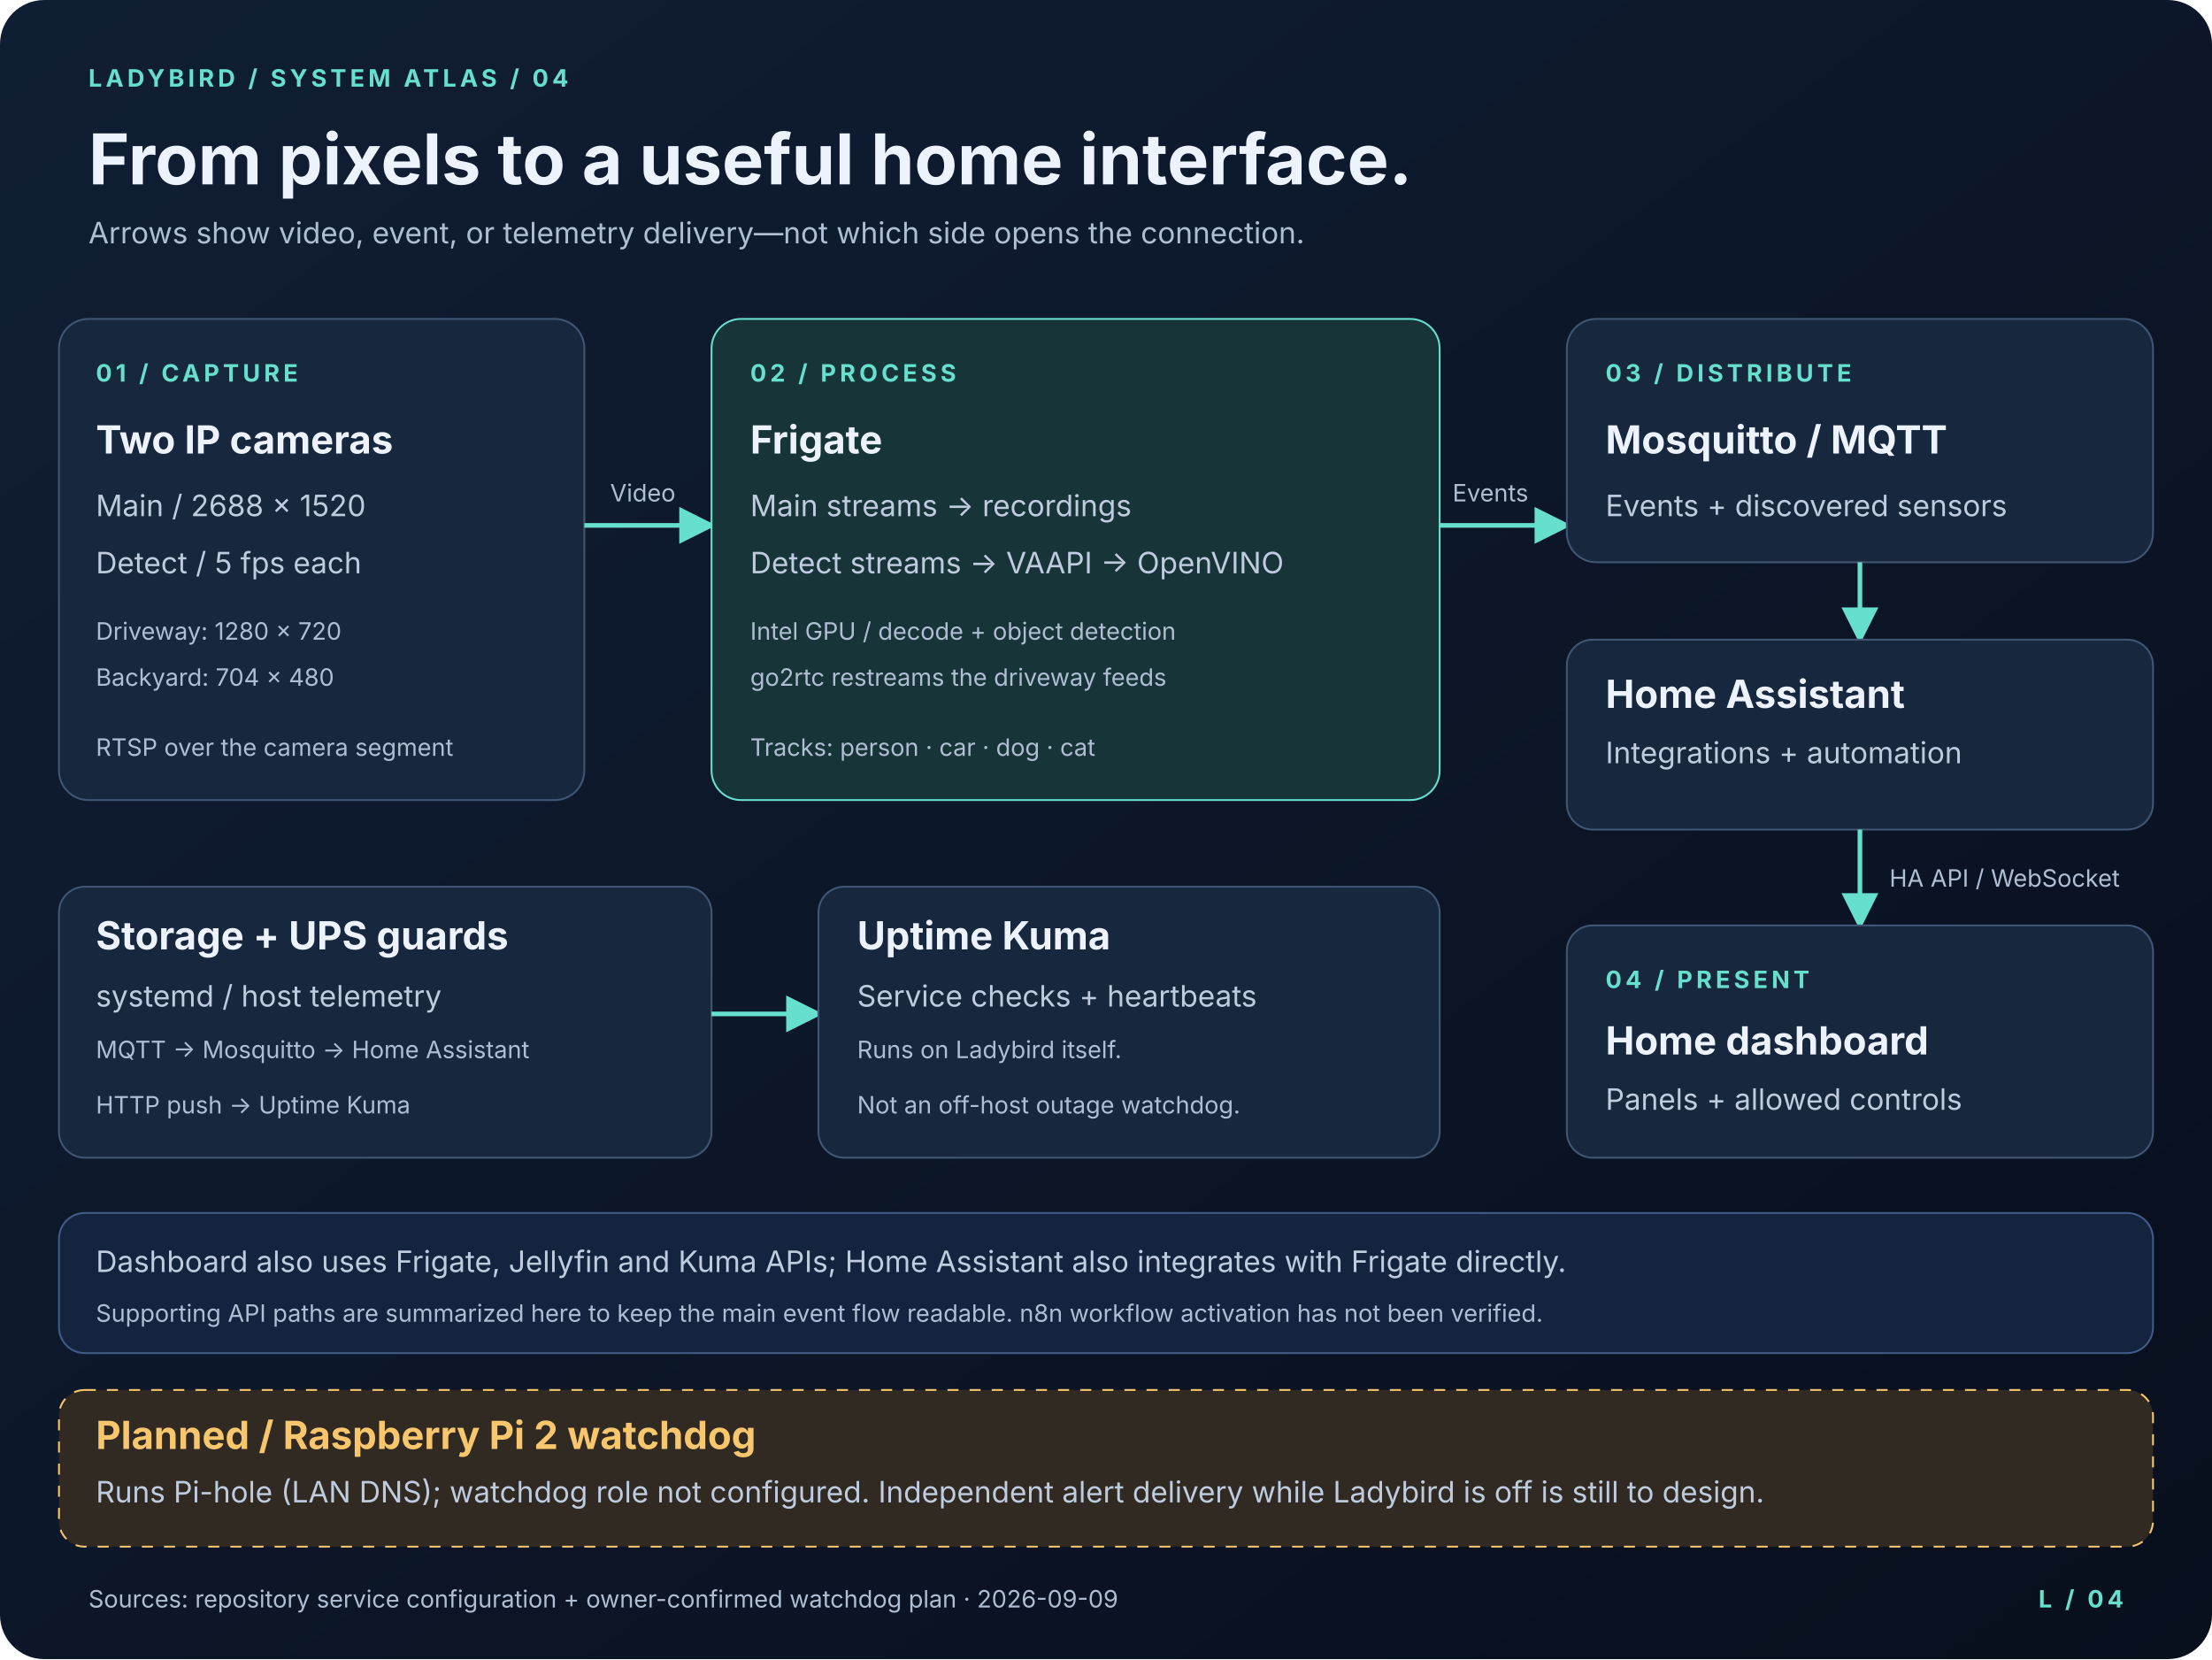
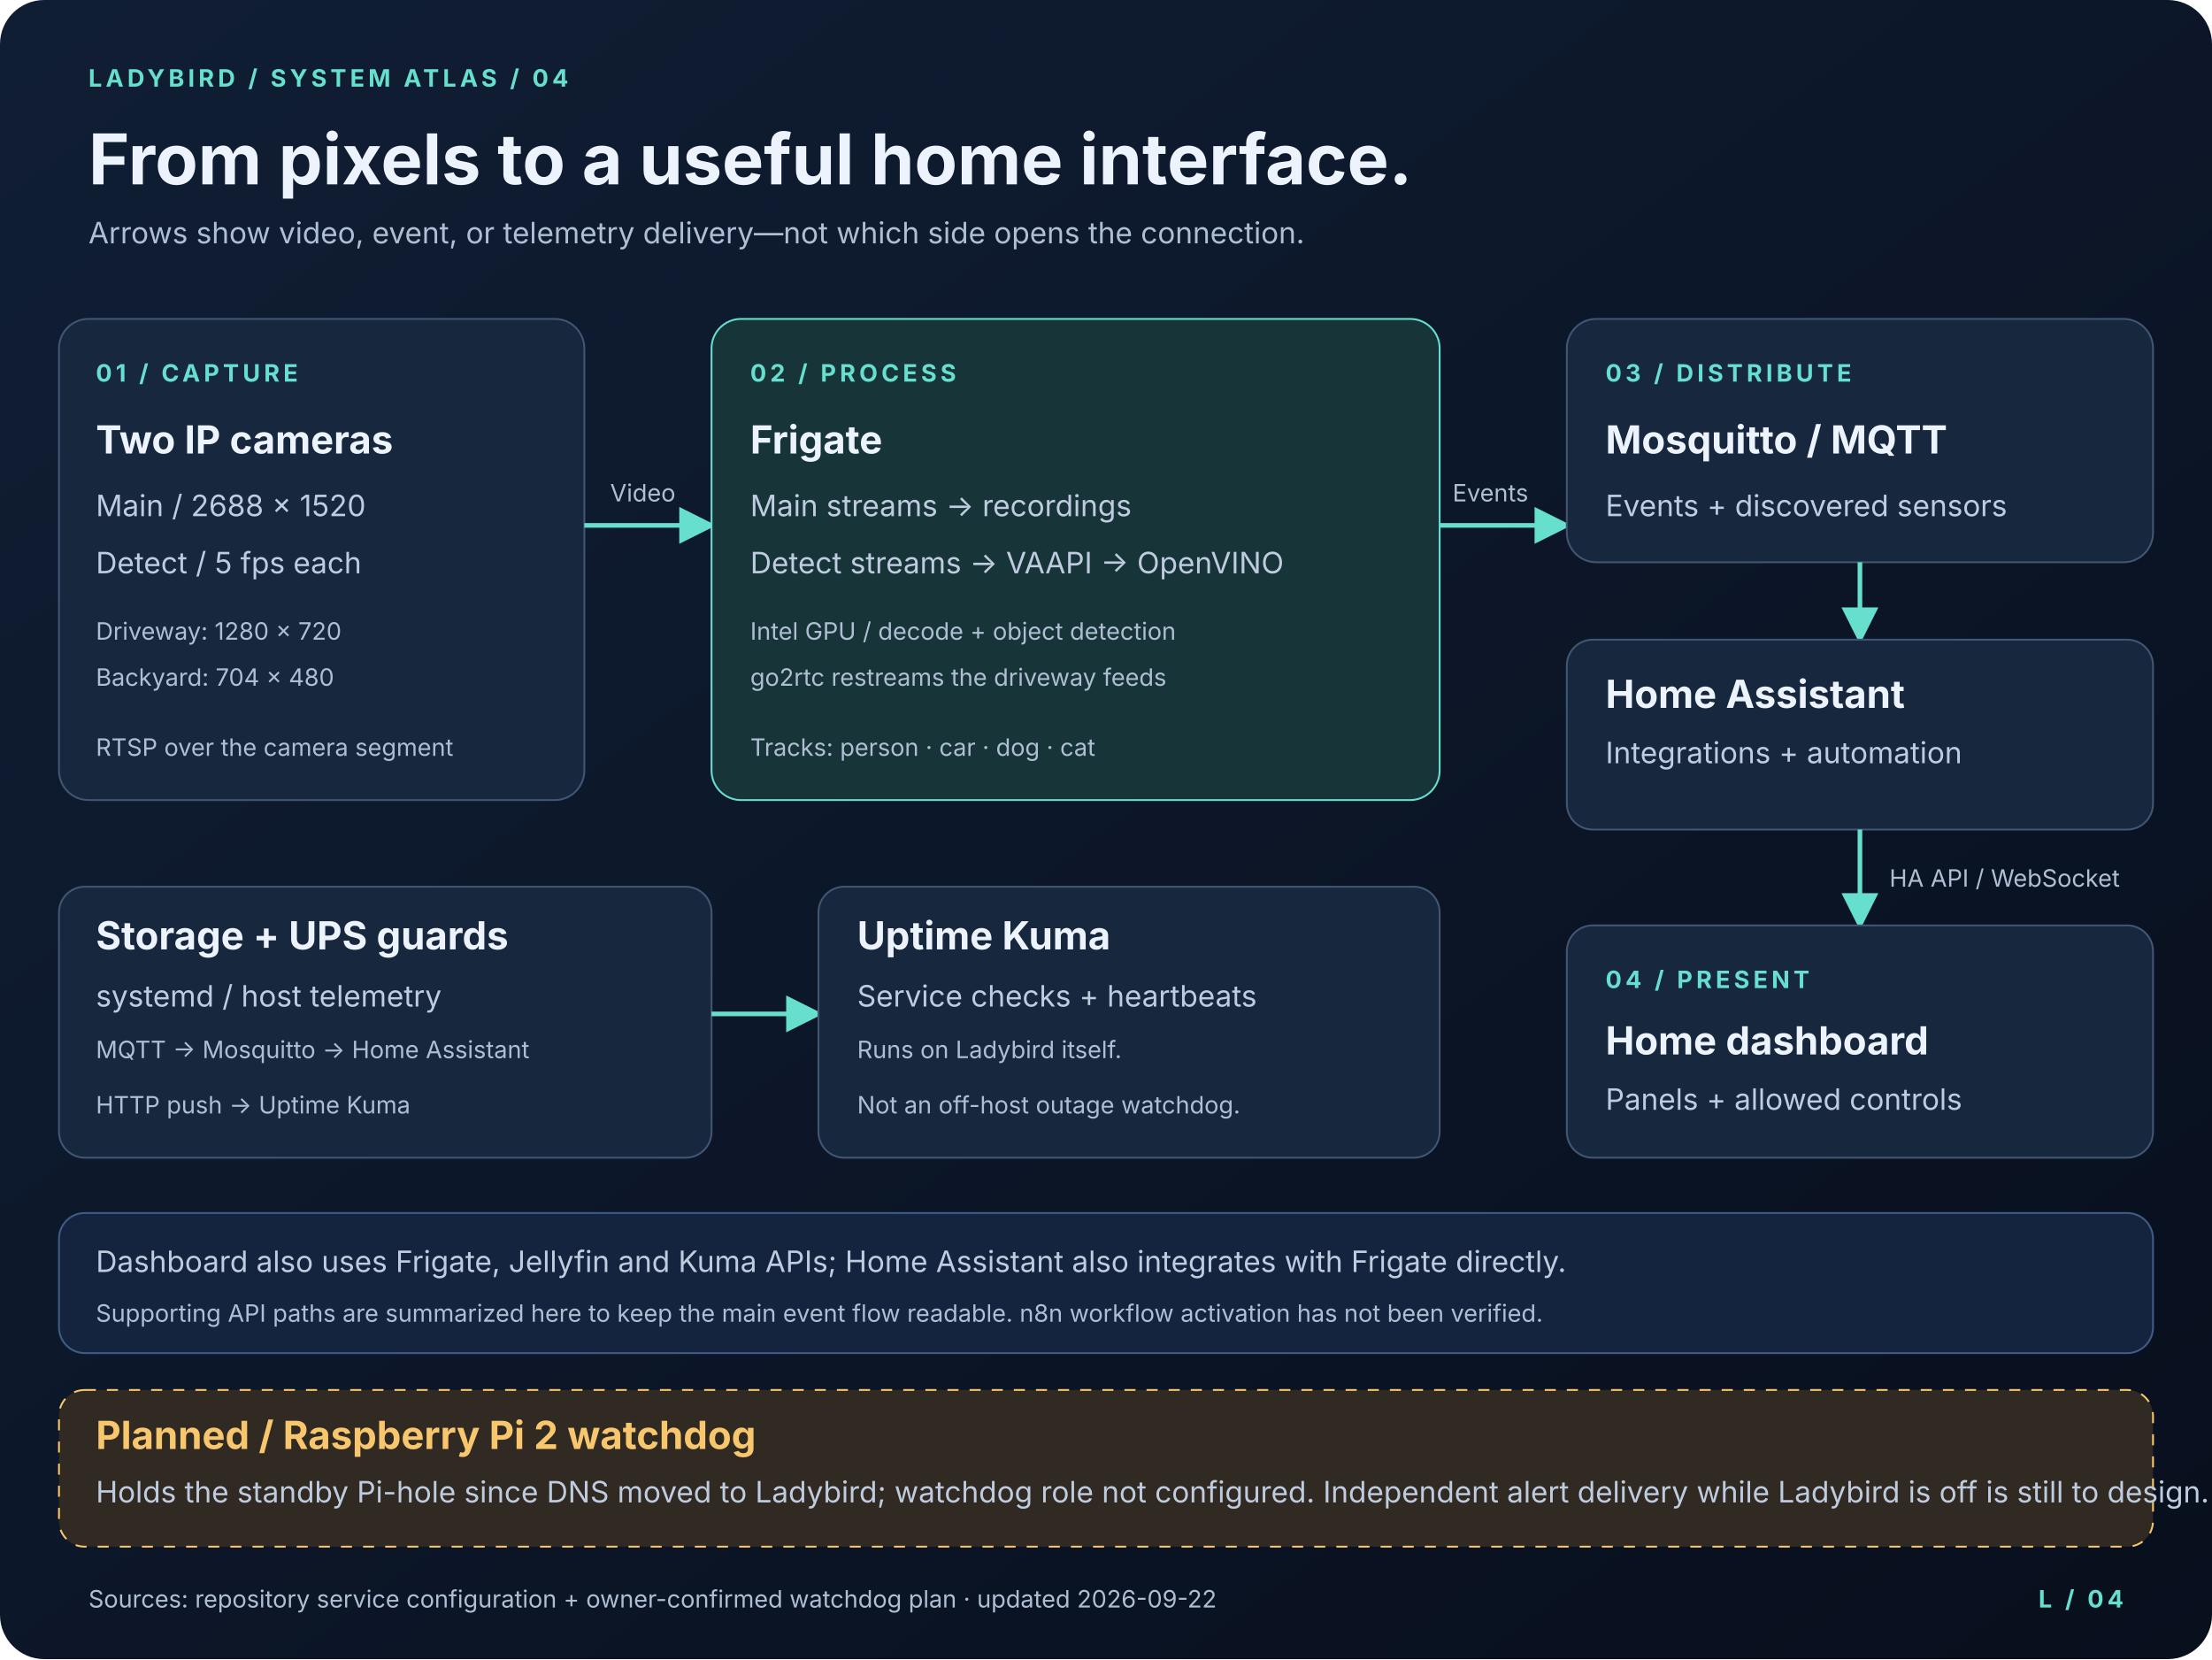
<svg xmlns="http://www.w3.org/2000/svg" width="1200" height="900" viewBox="0 0 1200 900" role="img" aria-labelledby="title desc">
  <defs>
    <linearGradient id="bg" x2="1" y2="1">
      <stop stop-color="#101e34" />
      <stop offset="1" stop-color="#080f1d" />
    </linearGradient>
    <marker id="arrow" markerWidth="8" markerHeight="8" refX="7" refY="4" orient="auto-start-reverse">
      <path d="M0 0l8 4-8 4z" fill="#66dfcf" />
    </marker>
    <style>text{font-family:Inter,"Segoe UI",Arial,sans-serif;fill:#edf3fc}.eyebrow{font-size:13px;font-weight:700;letter-spacing:2px;fill:#66dfcf}.title{font-size:38px;font-weight:700}.sub{font-size:16px;fill:#afbed3}.label{font-size:21px;font-weight:650}.body{font-size:16px;fill:#bfccdf}.small{font-size:13px;fill:#afbed3}.card{fill:#17273e;stroke:#405673}.flow{fill:none;stroke:#66dfcf;stroke-width:2.5;marker-end:url(#arrow)}</style>
  </defs>
  <rect width="1200" height="900" rx="24" fill="url(#bg)" />
  <text x="48" y="47" class="eyebrow">LADYBIRD / SYSTEM ATLAS / 04</text>
  <text x="48" y="100" class="title">From pixels to a useful home interface.</text>
  <text x="48" y="132" class="sub">Arrows show video, event, or telemetry delivery—not which side opens the connection.</text>
  <rect x="32" y="173" width="285" height="261" rx="16" class="card" />
  <text x="52" y="207" class="eyebrow">01 / CAPTURE</text>
  <text x="52" y="246" class="label">Two IP cameras</text>
  <text x="52" y="280" class="body">Main / 2688 × 1520</text>
  <text x="52" y="311" class="body">Detect / 5 fps each</text>
  <text x="52" y="347" class="small">Driveway: 1280 × 720</text>
  <text x="52" y="372" class="small">Backyard: 704 × 480</text>
  <text x="52" y="410" class="small">RTSP over the camera segment</text>
  <path d="M317 285h69" class="flow" />
  <text x="331" y="272" class="small">Video</text>
  <rect x="386" y="173" width="395" height="261" rx="16" fill="#173439" stroke="#66dfcf" />
  <text x="407" y="207" class="eyebrow">02 / PROCESS</text>
  <text x="407" y="246" class="label">Frigate</text>
  <text x="407" y="280" class="body">Main streams → recordings</text>
  <text x="407" y="311" class="body">Detect streams → VAAPI → OpenVINO</text>
  <text x="407" y="347" class="small">Intel GPU / decode + object detection</text>
  <text x="407" y="372" class="small">go2rtc restreams the driveway feeds</text>
  <text x="407" y="410" class="small">Tracks: person · car · dog · cat</text>
  <path d="M781 285h69" class="flow" />
  <text x="788" y="272" class="small">Events</text>
  <rect x="850" y="173" width="318" height="132" rx="16" class="card" />
  <text x="871" y="207" class="eyebrow">03 / DISTRIBUTE</text>
  <text x="871" y="246" class="label">Mosquitto / MQTT</text>
  <text x="871" y="280" class="body">Events + discovered sensors</text>
  <path d="M1009 305v42" class="flow" />
  <rect x="850" y="347" width="318" height="103" rx="14" class="card" />
  <text x="871" y="384" class="label">Home Assistant</text>
  <text x="871" y="414" class="body">Integrations + automation</text>
  <path d="M1009 450v52" class="flow" />
  <text x="1025" y="481" class="small">HA API / WebSocket</text>
  <rect x="850" y="502" width="318" height="126" rx="14" class="card" />
  <text x="871" y="536" class="eyebrow">04 / PRESENT</text>
  <text x="871" y="572" class="label">Home dashboard</text>
  <text x="871" y="602" class="body">Panels + allowed controls</text>
  <rect x="32" y="481" width="354" height="147" rx="14" class="card" />
  <text x="52" y="515" class="label">Storage + UPS guards</text>
  <text x="52" y="546" class="body">systemd / host telemetry</text>
  <text x="52" y="574" class="small">MQTT → Mosquitto → Home Assistant</text>
  <text x="52" y="604" class="small">HTTP push → Uptime Kuma</text>
  <path d="M386 550h58" class="flow" />
  <rect x="444" y="481" width="337" height="147" rx="14" class="card" />
  <text x="465" y="515" class="label">Uptime Kuma</text>
  <text x="465" y="546" class="body">Service checks + heartbeats</text>
  <text x="465" y="574" class="small">Runs on Ladybird itself.</text>
  <text x="465" y="604" class="small">Not an off-host outage watchdog.</text>
  <rect x="32" y="658" width="1136" height="76" rx="14" fill="#15243e" stroke="#405b86" />
  <text x="52" y="690" class="body">Dashboard also uses Frigate, Jellyfin and Kuma APIs; Home Assistant also integrates with Frigate directly.</text>
  <text x="52" y="717" class="small">Supporting API paths are summarized here to keep the main event flow readable. n8n workflow activation has not been verified.</text>
  <rect x="32" y="754" width="1136" height="85" rx="14" fill="#302a22" stroke="#f7c66d" stroke-dasharray="6 6" />
  <text x="52" y="786" class="label" style="fill:#f7c66d">Planned / Raspberry Pi 2 watchdog</text>
-   <text x="52" y="815" class="body">Runs Pi-hole (LAN DNS); watchdog role not configured. Independent alert delivery while Ladybird is off is still to design.</text>
-   <text x="48" y="872" class="small">Sources: repository service configuration + owner-confirmed watchdog plan · 2026-09-09</text>
+   <text x="52" y="815" class="body">Holds the standby Pi-hole since DNS moved to Ladybird; watchdog role not configured. Independent alert delivery while Ladybird is off is still to design.</text>
+   <text x="48" y="872" class="small">Sources: repository service configuration + owner-confirmed watchdog plan · updated 2026-09-22</text>
  <text x="1152" y="872" text-anchor="end" class="eyebrow">L / 04</text>
</svg>
